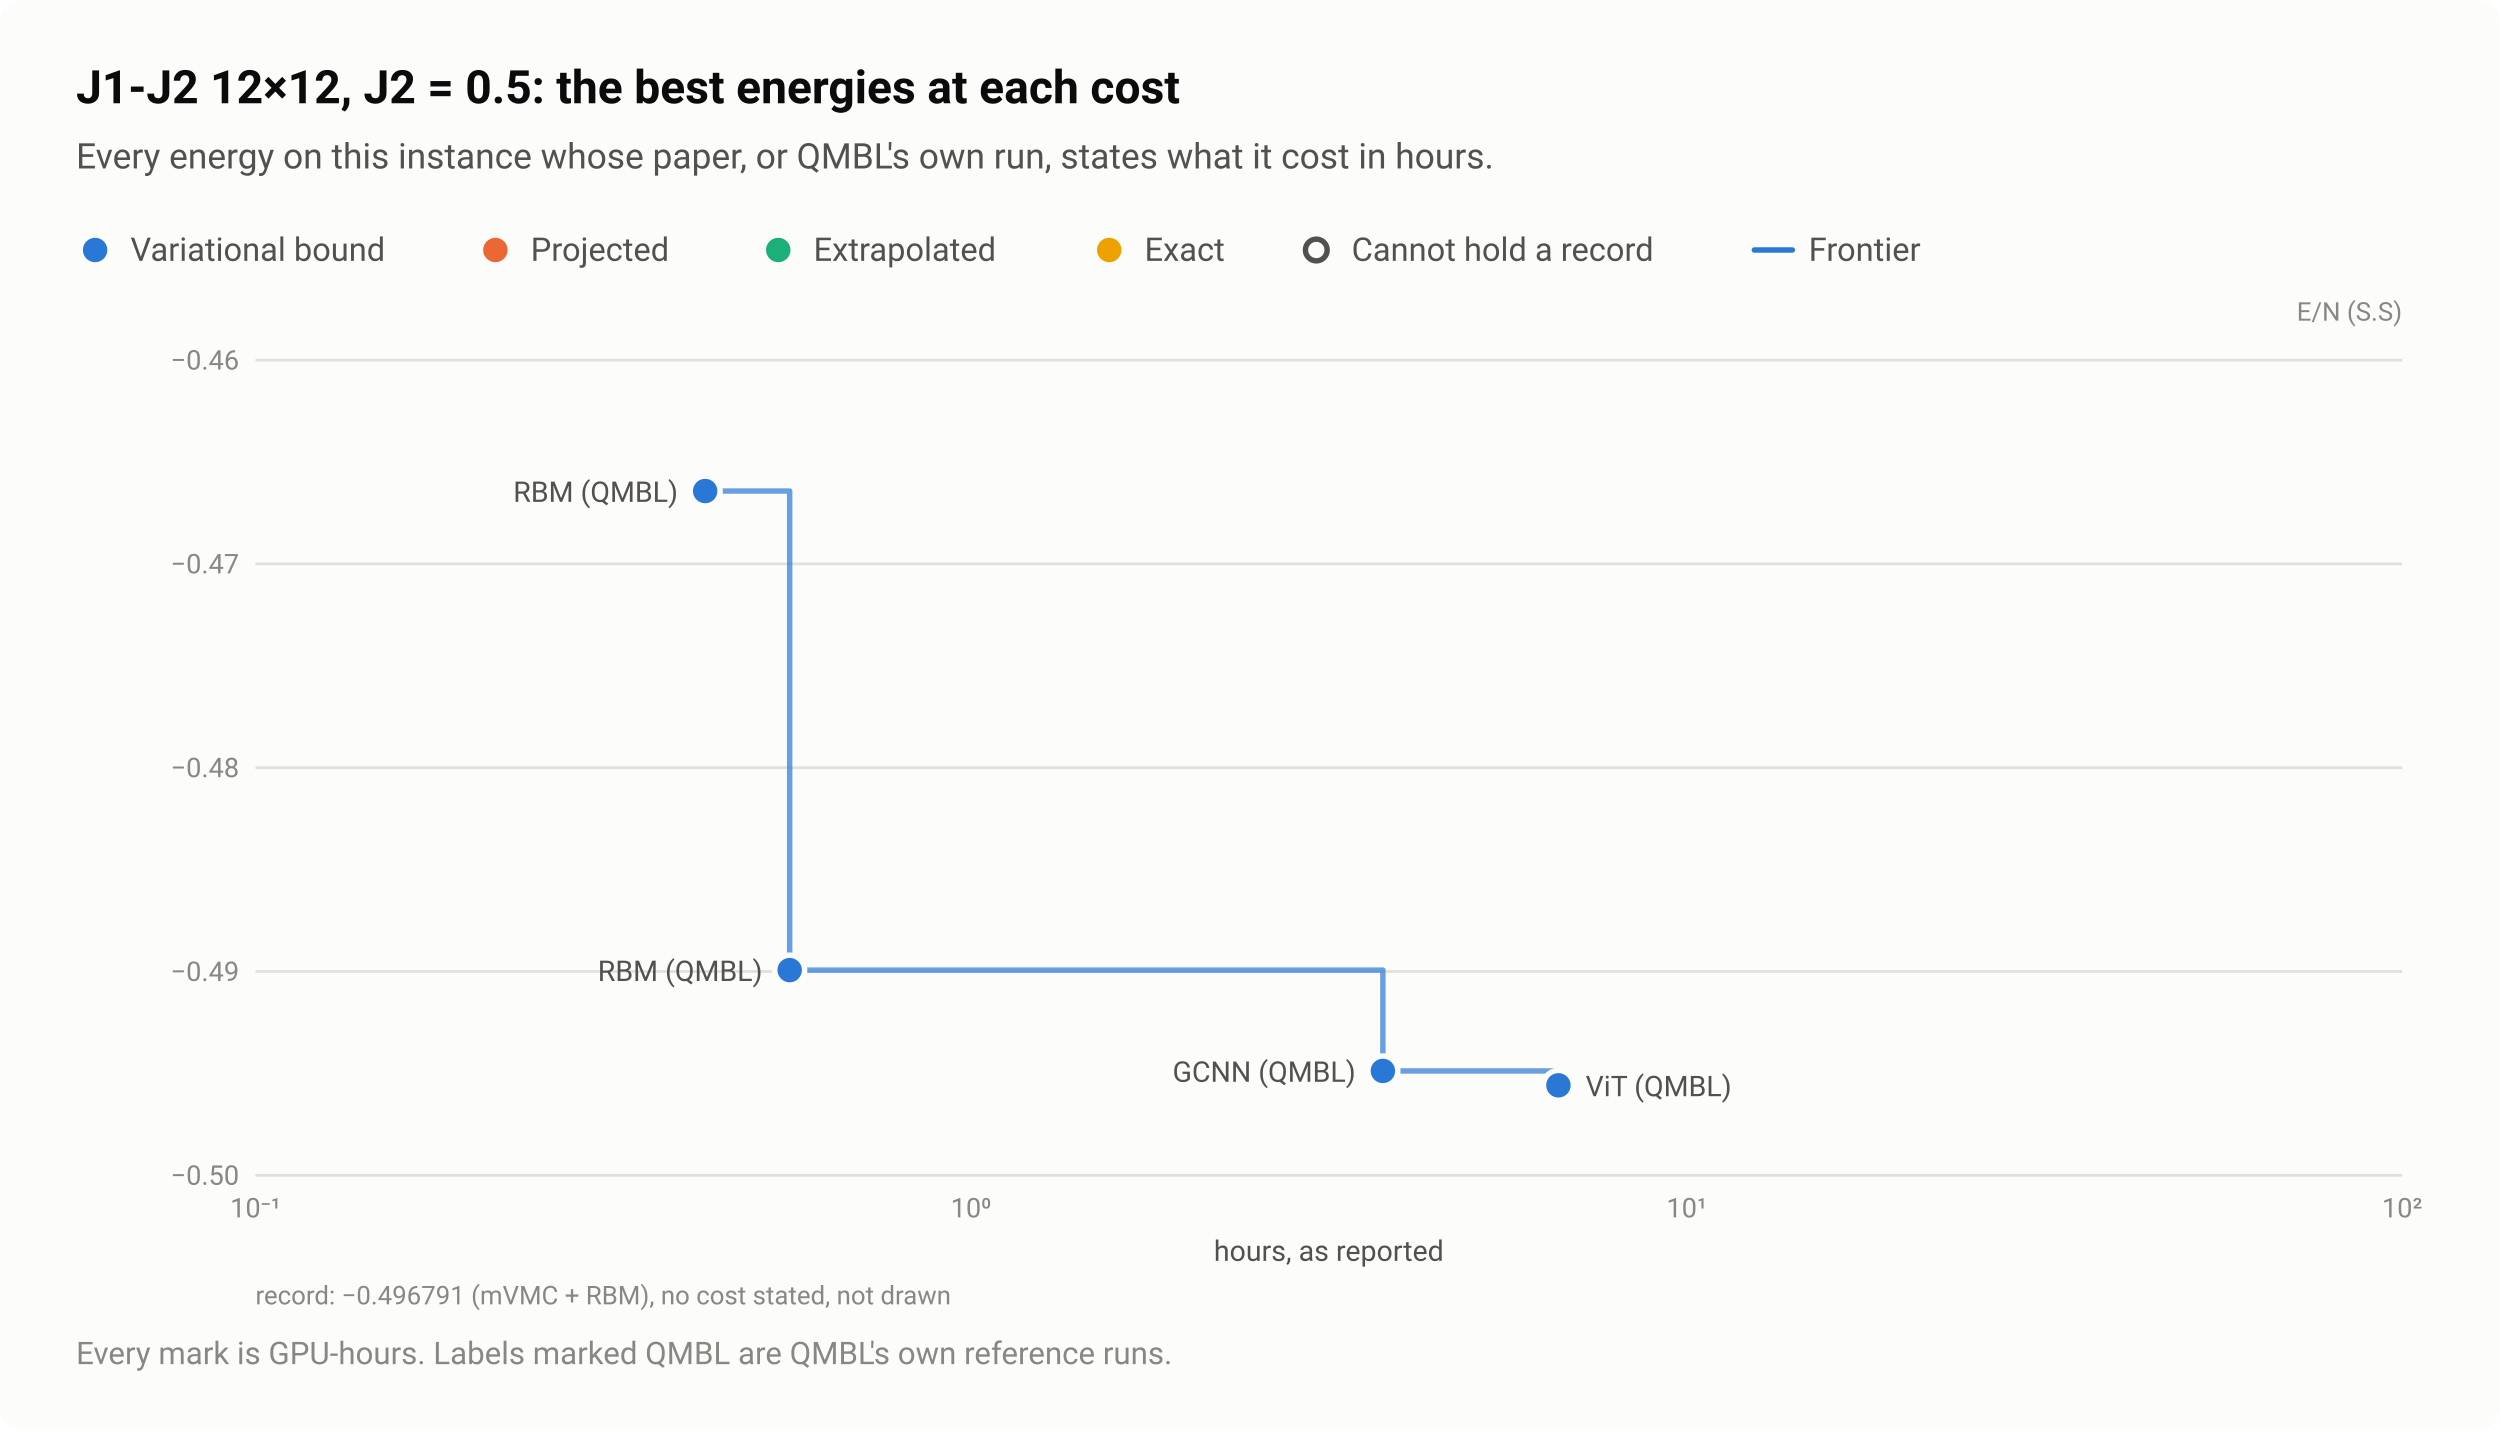
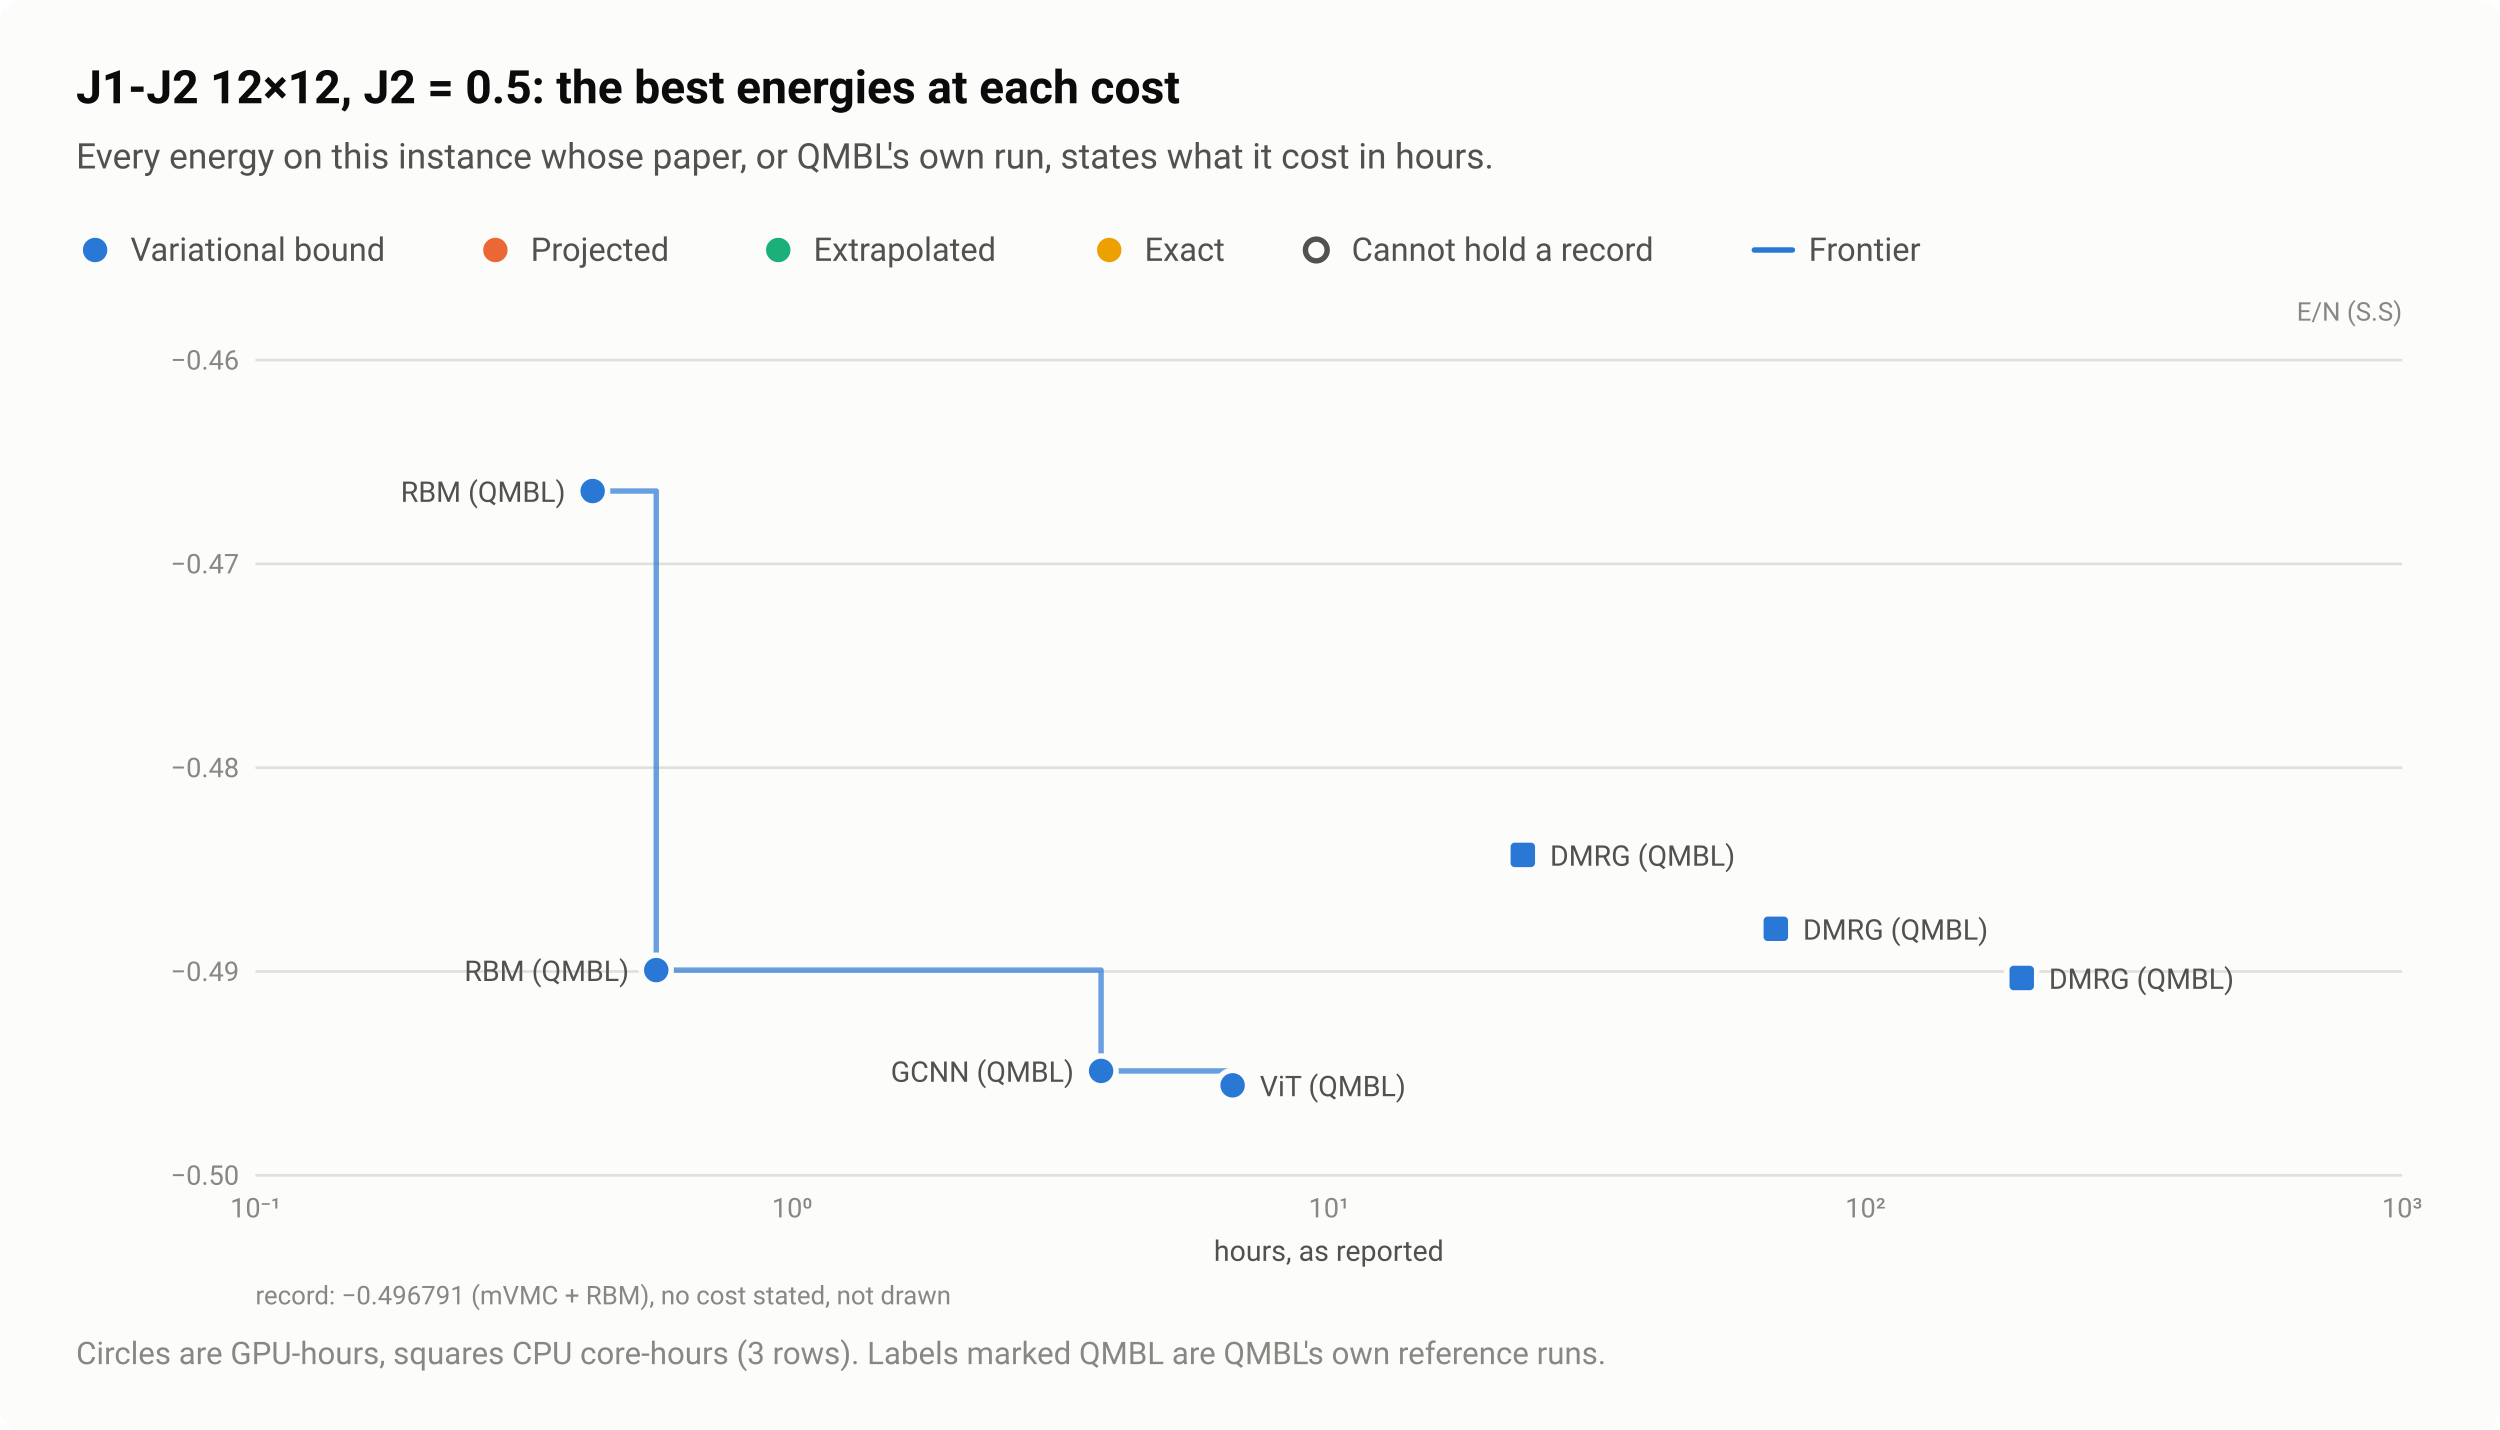
<svg xmlns="http://www.w3.org/2000/svg" width="920" height="526" viewBox="0 0 920 526" role="img" aria-labelledby="title desc">
  <style>text{font-family:system-ui,-apple-system,"Segoe UI",Roboto,"Helvetica Neue",Arial,sans-serif}</style>
  <rect width="920" height="526" rx="8" fill="#fcfcfb" />
  <text x="28" y="38" font-size="17" fill="#0b0b0b" font-weight="600">J1-J2 12×12, J2 = 0.5: the best energies at each cost</text>
  <text x="28" y="62" font-size="13" fill="#52514e">Every energy on this instance whose paper, or QMBL's own run, states what it cost in hours.</text>
  <circle cx="35" cy="92" r="6.5" fill="#fcfcfb" />
  <circle cx="35" cy="92" r="4.5" fill="#2a78d6" />
  <text x="48" y="96" font-size="12" fill="#52514e">Variational bound</text>
  <circle cx="182.3" cy="92" r="6.5" fill="#fcfcfb" />
  <circle cx="182.3" cy="92" r="4.5" fill="#eb6834" />
  <text x="195.3" y="96" font-size="12" fill="#52514e">Projected</text>
  <circle cx="286.4" cy="92" r="6.5" fill="#fcfcfb" />
  <circle cx="286.4" cy="92" r="4.5" fill="#1baf7a" />
  <text x="299.4" y="96" font-size="12" fill="#52514e">Extrapolated</text>
  <circle cx="408.2" cy="92" r="6.5" fill="#fcfcfb" />
  <circle cx="408.2" cy="92" r="4.5" fill="#eda100" />
  <text x="421.2" y="96" font-size="12" fill="#52514e">Exact</text>
  <circle cx="484.4" cy="92" r="6.5" fill="#fcfcfb" />
  <circle cx="484.4" cy="92" r="4" fill="#fcfcfb" stroke="#52514e" stroke-width="2" />
  <text x="497.4" y="96" font-size="12" fill="#52514e">Cannot hold a record</text>
  <path d="M645.6 92H659.6" stroke="#2a78d6" stroke-width="2" stroke-linecap="round" />
  <text x="665.6" y="96" font-size="12" fill="#52514e">Frontier</text>
  <text x="884" y="118" font-size="9.5" fill="#898781" text-anchor="end">E/N (S.S)</text>
  <path d="M94 432.5H884" stroke="#e1e0d9" stroke-width="1" />
  <text x="88" y="436" font-size="10" fill="#898781" text-anchor="end" style="font-variant-numeric:tabular-nums">−0.50</text>
  <path d="M94 357.5H884" stroke="#e1e0d9" stroke-width="1" />
  <text x="88" y="361" font-size="10" fill="#898781" text-anchor="end" style="font-variant-numeric:tabular-nums">−0.49</text>
  <path d="M94 282.5H884" stroke="#e1e0d9" stroke-width="1" />
  <text x="88" y="286" font-size="10" fill="#898781" text-anchor="end" style="font-variant-numeric:tabular-nums">−0.48</text>
  <path d="M94 207.5H884" stroke="#e1e0d9" stroke-width="1" />
  <text x="88" y="211" font-size="10" fill="#898781" text-anchor="end" style="font-variant-numeric:tabular-nums">−0.47</text>
  <path d="M94 132.5H884" stroke="#e1e0d9" stroke-width="1" />
  <text x="88" y="136" font-size="10" fill="#898781" text-anchor="end" style="font-variant-numeric:tabular-nums">−0.46</text>
  <text x="94" y="448" font-size="10" fill="#898781" text-anchor="middle" style="font-variant-numeric:tabular-nums">10⁻¹</text>
-   <text x="357.3" y="448" font-size="10" fill="#898781" text-anchor="middle" style="font-variant-numeric:tabular-nums">10⁰</text>
-   <text x="620.7" y="448" font-size="10" fill="#898781" text-anchor="middle" style="font-variant-numeric:tabular-nums">10¹</text>
-   <text x="884" y="448" font-size="10" fill="#898781" text-anchor="middle" style="font-variant-numeric:tabular-nums">10²</text>
-   <path d="M259.5 180.7H290.6V357H508.9V394.1H573.5V399.4" fill="none" stroke="#2a78d6" stroke-width="2" stroke-linejoin="round" stroke-linecap="round" opacity="0.7" />
+   <text x="291.5" y="448" font-size="10" fill="#898781" text-anchor="middle" style="font-variant-numeric:tabular-nums">10⁰</text>
+   <text x="489" y="448" font-size="10" fill="#898781" text-anchor="middle" style="font-variant-numeric:tabular-nums">10¹</text>
+   <text x="686.5" y="448" font-size="10" fill="#898781" text-anchor="middle" style="font-variant-numeric:tabular-nums">10²</text>
+   <text x="884" y="448" font-size="10" fill="#898781" text-anchor="middle" style="font-variant-numeric:tabular-nums">10³</text>
+   <path d="M218.1 180.7H241.5V357H405.2V394.1H453.6V399.4" fill="none" stroke="#2a78d6" stroke-width="2" stroke-linejoin="round" stroke-linecap="round" opacity="0.7" />
+   <a class="pt" href="/instances/#r-J1J2_square_144_P_0_5-44a9ca14">
+     <rect x="553.9" y="308.1" width="13" height="13" rx="2" fill="#fcfcfb" />
+     <rect x="555.9" y="310.1" width="9" height="9" rx="1.5" fill="#2a78d6" />
+   </a>
+   <a class="pt" href="/instances/#r-J1J2_square_144_P_0_5-ca229531">
+     <rect x="647" y="335.3" width="13" height="13" rx="2" fill="#fcfcfb" />
+     <rect x="649" y="337.3" width="9" height="9" rx="1.5" fill="#2a78d6" />
+   </a>
+   <a class="pt" href="/instances/#r-J1J2_square_144_P_0_5-6a873e96">
+     <rect x="737.5" y="353.4" width="13" height="13" rx="2" fill="#fcfcfb" />
+     <rect x="739.5" y="355.4" width="9" height="9" rx="1.5" fill="#2a78d6" />
+   </a>
  <a class="pt" href="/instances/#r-J1J2_square_144_P_0_5-101e5ede">
-     <circle cx="508.9" cy="394.1" r="6.5" fill="#fcfcfb" />
-     <circle cx="508.9" cy="394.1" r="4.5" fill="#2a78d6" />
+     <circle cx="405.2" cy="394.1" r="6.5" fill="#fcfcfb" />
+     <circle cx="405.2" cy="394.1" r="4.5" fill="#2a78d6" />
  </a>
  <a class="pt" href="/instances/#r-J1J2_square_144_P_0_5-6efe39a2">
-     <circle cx="259.5" cy="180.7" r="6.5" fill="#fcfcfb" />
-     <circle cx="259.5" cy="180.7" r="4.5" fill="#2a78d6" />
+     <circle cx="218.1" cy="180.7" r="6.5" fill="#fcfcfb" />
+     <circle cx="218.1" cy="180.7" r="4.5" fill="#2a78d6" />
  </a>
  <a class="pt" href="/instances/#r-J1J2_square_144_P_0_5-b187246c">
-     <circle cx="290.6" cy="357" r="6.5" fill="#fcfcfb" />
-     <circle cx="290.6" cy="357" r="4.5" fill="#2a78d6" />
+     <circle cx="241.5" cy="357" r="6.5" fill="#fcfcfb" />
+     <circle cx="241.5" cy="357" r="4.5" fill="#2a78d6" />
  </a>
  <a class="pt" href="/instances/#r-J1J2_square_144_P_0_5-87116f8b">
-     <circle cx="573.5" cy="399.4" r="6.5" fill="#fcfcfb" />
-     <circle cx="573.5" cy="399.4" r="4.5" fill="#2a78d6" />
+     <circle cx="453.6" cy="399.4" r="6.5" fill="#fcfcfb" />
+     <circle cx="453.6" cy="399.4" r="4.5" fill="#2a78d6" />
  </a>
  <a class="pt" href="/instances/#r-J1J2_square_144_P_0_5-6efe39a2">
-     <text x="249.5" y="184.7" font-size="10.5" fill="#52514e" text-anchor="end">RBM (QMBL)</text>
+     <text x="208.1" y="184.7" font-size="10.5" fill="#52514e" text-anchor="end">RBM (QMBL)</text>
+   </a>
+   <a class="pt" href="/instances/#r-J1J2_square_144_P_0_5-44a9ca14">
+     <text x="570.4" y="318.6" font-size="10.5" fill="#52514e" text-anchor="start">DMRG (QMBL)</text>
+   </a>
+   <a class="pt" href="/instances/#r-J1J2_square_144_P_0_5-ca229531">
+     <text x="663.5" y="345.8" font-size="10.5" fill="#52514e" text-anchor="start">DMRG (QMBL)</text>
  </a>
  <a class="pt" href="/instances/#r-J1J2_square_144_P_0_5-b187246c">
-     <text x="280.6" y="361" font-size="10.5" fill="#52514e" text-anchor="end">RBM (QMBL)</text>
+     <text x="231.5" y="361" font-size="10.5" fill="#52514e" text-anchor="end">RBM (QMBL)</text>
+   </a>
+   <a class="pt" href="/instances/#r-J1J2_square_144_P_0_5-6a873e96">
+     <text x="754" y="363.9" font-size="10.5" fill="#52514e" text-anchor="start">DMRG (QMBL)</text>
  </a>
  <a class="pt" href="/instances/#r-J1J2_square_144_P_0_5-101e5ede">
-     <text x="498.9" y="398.1" font-size="10.5" fill="#52514e" text-anchor="end">GCNN (QMBL)</text>
+     <text x="395.2" y="398.1" font-size="10.5" fill="#52514e" text-anchor="end">GCNN (QMBL)</text>
  </a>
  <a class="pt" href="/instances/#r-J1J2_square_144_P_0_5-87116f8b">
-     <text x="583.5" y="403.4" font-size="10.5" fill="#52514e" text-anchor="start">ViT (QMBL)</text>
+     <text x="463.6" y="403.4" font-size="10.5" fill="#52514e" text-anchor="start">ViT (QMBL)</text>
  </a>
  <text x="489" y="464" font-size="10.5" fill="#52514e" text-anchor="middle">hours, as reported</text>
  <text x="94" y="480" font-size="9.5" fill="#898781">record: −0.496791 (mVMC + RBM), no cost stated, not drawn</text>
-   <text x="28" y="502" font-size="11.5" fill="#898781">Every mark is GPU-hours. Labels marked QMBL are QMBL's own reference runs.</text>
+   <text x="28" y="502" font-size="11.5" fill="#898781">Circles are GPU-hours, squares CPU core-hours (3 rows). Labels marked QMBL are QMBL's own reference runs.</text>
</svg>
